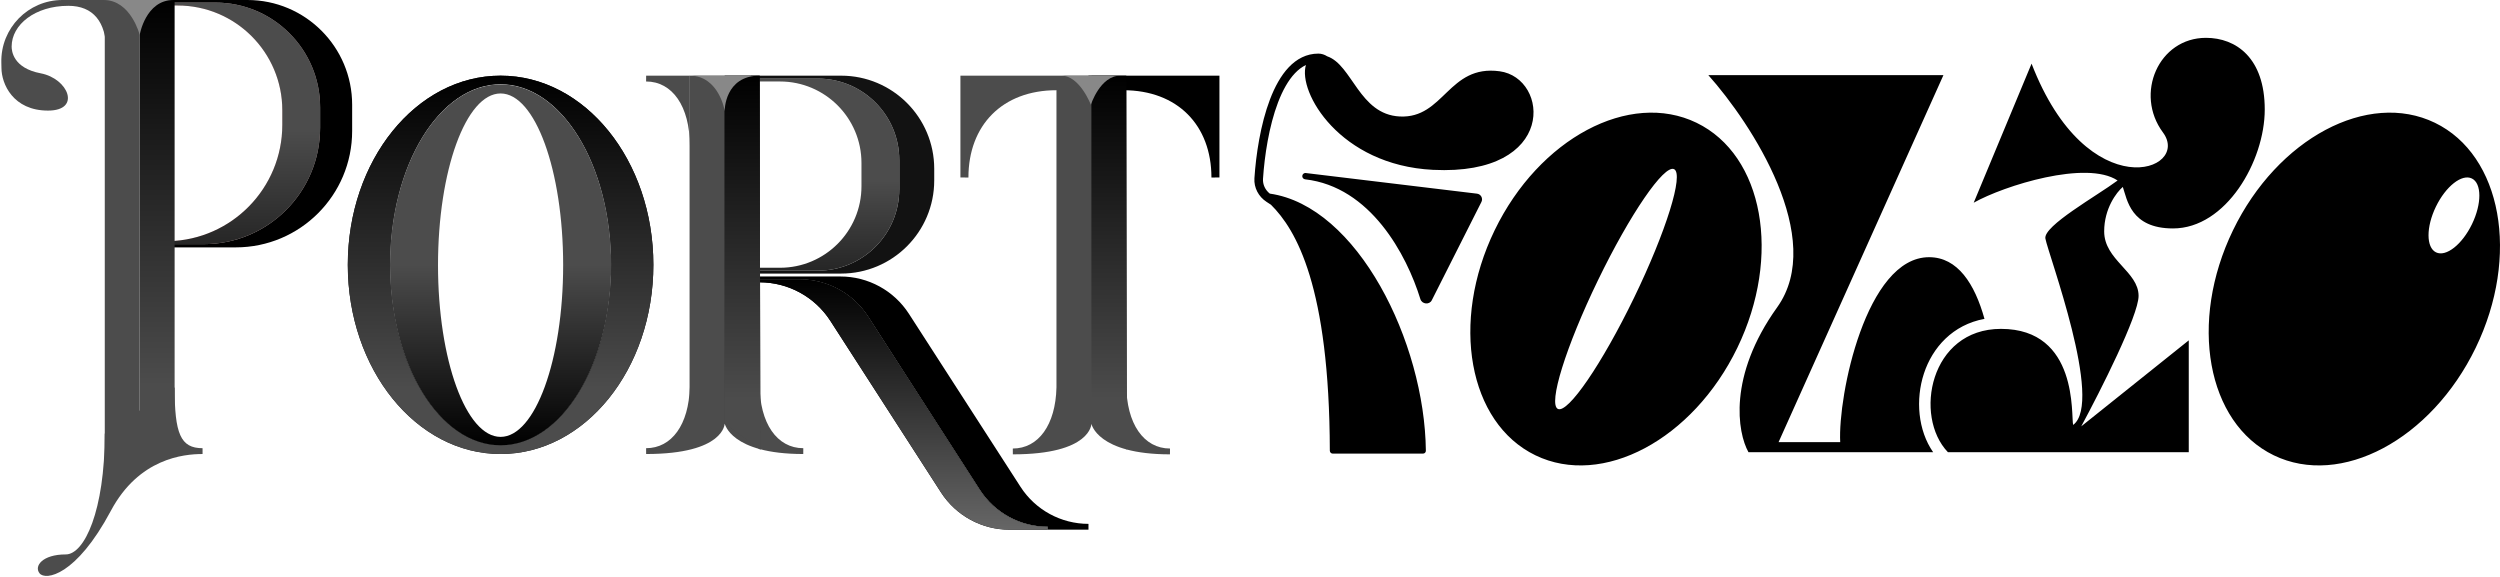
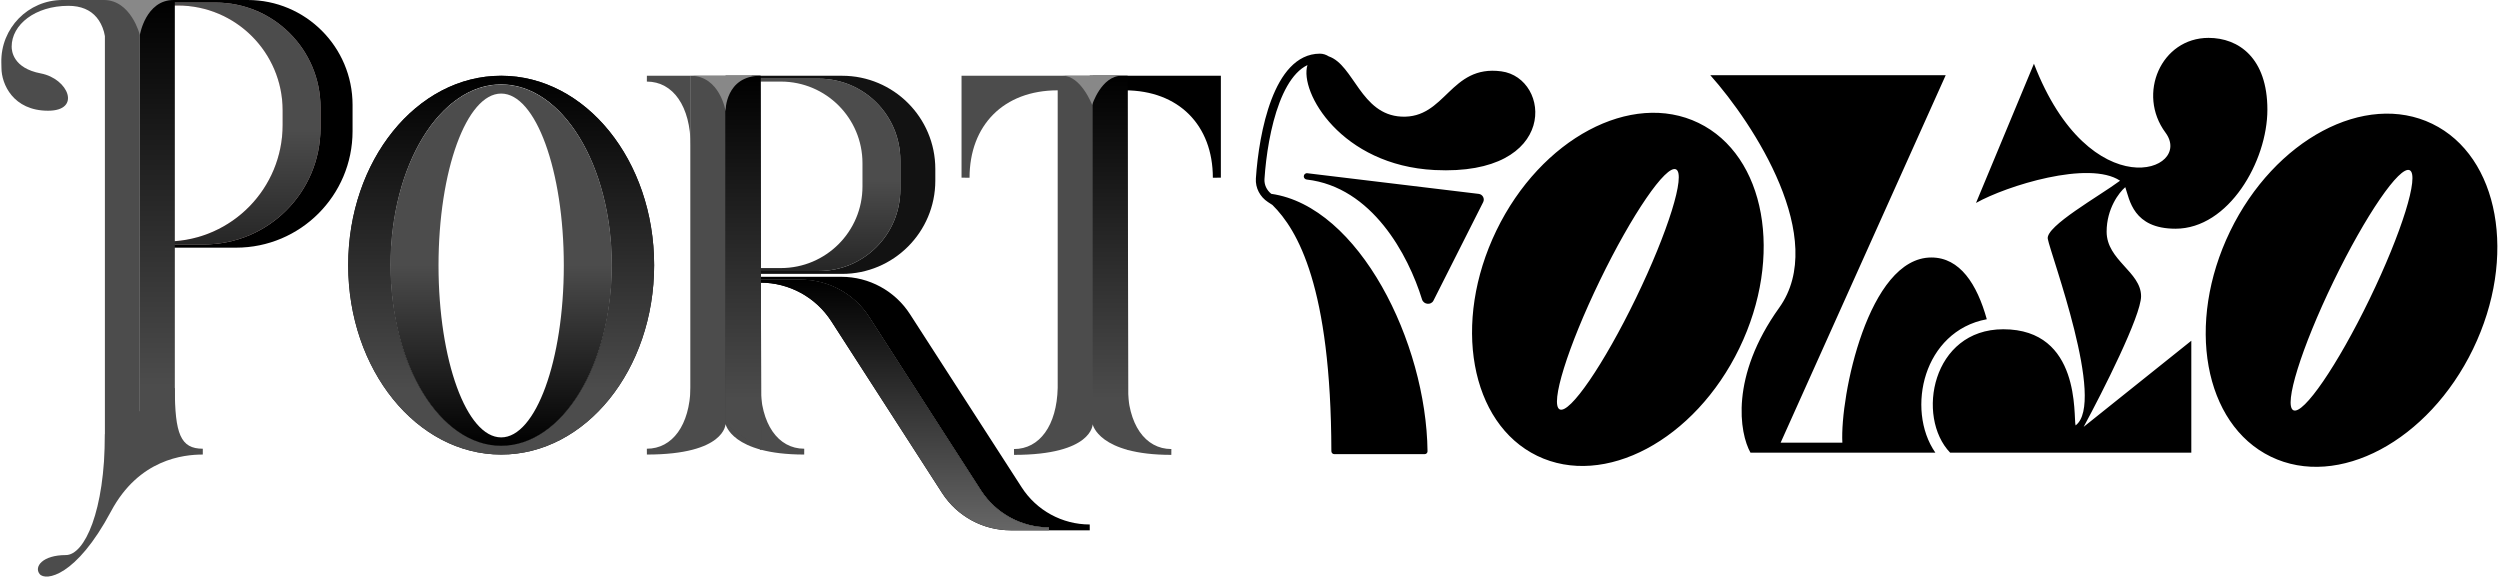
- <svg xmlns="http://www.w3.org/2000/svg" width="859" height="198" viewBox="0 0 859 198" fill="none">
+ <svg xmlns="http://www.w3.org/2000/svg" width="858" height="198" viewBox="0 0 858 198" fill="none">
  <path d="M22.6 190.5C29 190.5 36 175.5 36 149L60 133.107C60 149 62 154 69.6 154V156C63.1 156 47.7 157.5 38.1 175.5C26.1 198 15.6 199.5 13.6 197C11.6 194.5 14.6 190.5 22.6 190.5Z" fill="#4C4C4C" />
  <path d="M261 132C261 145.5 267.013 154 276.013 154C276.013 154.5 276.013 154 276 156C251 156 249.006 145.5 249.006 145.5C249.006 145.5 249.006 156 222.013 156C222.013 155 222 154.5 222 154C230.773 154 236.706 145.923 237 133.012V26H261V132Z" fill="#4C4C4C" />
  <path d="M387 132.112C387 145.612 393.013 154.112 402.013 154.112C402.013 154.612 402.013 154.112 402 156.112C377 156.112 375.006 145.612 375.006 145.612C375.006 145.612 375.006 156.112 348.013 156.112C348.013 155.112 348 154.612 348 154.112C356.773 154.112 362.706 146.036 363 133.124V26.112H387V132.112Z" fill="#4C4C4C" />
  <path d="M237.013 26L222.013 26C222.013 27 222 27.5 222 28C231 28 237.013 36.5 237.013 50L237.013 26Z" fill="#4C4C4C" />
  <path d="M330 26H375V31H363C344.438 31 332.75 43.015 332.75 61C332.063 61 331.375 60.974 330 60.975V26Z" fill="#4C4C4C" />
  <path d="M419 60.975C417.625 60.974 416.937 61 416.25 61C416.25 43.015 404.562 31 386 31H374V26H419V60.975Z" fill="black" />
  <path d="M74 0.888C93.882 0.888 110 17.005 110 36.888V43.888C110 65.979 92.091 83.888 70 83.888H58V82.875C79.629 82.344 97 64.645 97 42.888V37.888C97 18.005 80.882 1.888 61 1.888H58V0.888H74Z" fill="#F86464" fill-opacity="0.3" />
-   <path d="M74 0.888C93.882 0.888 110 17.005 110 36.888V43.888C110 65.979 92.091 83.888 70 83.888H58V82.875C79.629 82.344 97 64.645 97 42.888V37.888C97 18.005 80.882 1.888 61 1.888H58V0.888H74Z" fill="url(#paint0_linear_3133_90006)" />
+   <path d="M74 0.888C93.882 0.888 110 17.005 110 36.888V43.888C110 65.979 92.091 83.888 70 83.888H58V82.875C79.629 82.344 97 64.645 97 42.888V37.888C97 18.005 80.882 1.888 61 1.888H58V0.888H74Z" fill="url(#paint0_linear_3133_90008)" />
  <path d="M85 0C104.882 0 121 16.118 121 36V45C121 67.091 103.091 85 81 85H58V83.888H70C92.091 83.888 110 65.979 110 43.888V36.888C110 17.005 93.882 0.888 74 0.888H58V0H85Z" fill="black" />
-   <path d="M281 27C296.464 27 309 39.536 309 55V65C309 80.464 296.464 93 281 93H258V92H268C283.464 92 296 79.464 296 64V56C296 40.536 283.464 28 268 28H258V27H281Z" fill="url(#paint1_linear_3133_90006)" />
+   <path d="M281 27C296.464 27 309 39.536 309 55V65C309 80.464 296.464 93 281 93H258V92H268C283.464 92 296 79.464 296 64V56C296 40.536 283.464 28 268 28H258V27H281Z" fill="url(#paint1_linear_3133_90008)" />
  <path d="M289 26C306.673 26 321 40.327 321 58V62C321 79.673 306.673 94 289 94H258V93H281C296.464 93 309 80.464 309 65V55C309 39.536 296.464 27 281 27H258V26H289Z" fill="#121212" />
  <path d="M0.5 23.33L0.46 21.45C0.207 9.679 9.681 0 21.455 0L26 0.001L36.5 0V17.5C36.5 7.5 32 2 23.5 2C12 2 4 8.5 4 16C4 17.5 4.5 23.392 14 25.196C23.5 27 28 38 16.5 38C4.5 38 0.5 28.83 0.5 23.33Z" fill="#4C4C4C" />
  <path d="M172 26C200.995 26 224.5 55.102 224.5 91C224.5 126.899 200.995 156 172 156C143.005 156 119.5 126.899 119.5 91C119.5 55.102 143.005 26 172 26ZM172 28.888C151.013 28.888 134 56.646 134 90.888C134 125.129 151.013 152.888 172 152.888C192.987 152.888 210 125.129 210 90.888C210 56.646 192.987 28.888 172 28.888Z" fill="#121212" />
-   <path d="M172 26C200.995 26 224.5 55.102 224.5 91C224.5 126.899 200.995 156 172 156C143.005 156 119.5 126.899 119.5 91C119.5 55.102 143.005 26 172 26ZM172 28.888C151.013 28.888 134 56.646 134 90.888C134 125.129 151.013 152.888 172 152.888C192.987 152.888 210 125.129 210 90.888C210 56.646 192.987 28.888 172 28.888Z" fill="url(#paint2_linear_3133_90006)" />
-   <path d="M172 29C192.987 29 210 56.758 210 91C210 125.242 192.987 153 172 153C151.013 153 134 125.242 134 91C134 56.758 151.013 29 172 29ZM172 32.112C160.126 32.112 150.5 58.528 150.5 91.112C150.5 123.697 160.126 150.112 172 150.112C183.874 150.112 193.5 123.697 193.5 91.112C193.5 58.528 183.874 32.112 172 32.112Z" fill="url(#paint3_linear_3133_90006)" />
+   <path d="M172 26C200.995 26 224.5 55.102 224.5 91C224.5 126.899 200.995 156 172 156C143.005 156 119.5 126.899 119.5 91C119.5 55.102 143.005 26 172 26ZM172 28.888C151.013 28.888 134 56.646 134 90.888C134 125.129 151.013 152.888 172 152.888C192.987 152.888 210 125.129 210 90.888C210 56.646 192.987 28.888 172 28.888Z" fill="url(#paint2_linear_3133_90008)" />
+   <path d="M172 29C192.987 29 210 56.758 210 91C210 125.242 192.987 153 172 153C151.013 153 134 125.242 134 91C134 56.758 151.013 29 172 29ZM172 32.112C160.126 32.112 150.5 58.528 150.5 91.112C150.5 123.697 160.126 150.112 172 150.112C183.874 150.112 193.5 123.697 193.5 91.112C193.5 58.528 183.874 32.112 172 32.112Z" fill="url(#paint3_linear_3133_90008)" />
  <path d="M288.776 95C298.289 95 307.151 99.83 312.307 107.824L350.648 167.273C355.765 175.207 364.56 180 374 180V182H360V181C350.56 181 341.765 176.207 336.648 168.273L298.307 108.824C293.151 100.83 284.289 96 274.776 96H261V95H288.776Z" fill="black" />
  <path d="M274.776 96C284.289 96 293.151 100.83 298.307 108.824L336.648 168.273C341.765 176.207 350.56 181 360 181V182H346.848C337.335 182 328.473 177.17 323.317 169.176L285.313 110.251C279.986 101.991 270.829 97 261 97V96H274.776Z" fill="black" />
-   <path d="M274.776 96C284.289 96 293.151 100.83 298.307 108.824L336.648 168.273C341.765 176.207 350.56 181 360 181V182H346.848C337.335 182 328.473 177.17 323.317 169.176L285.313 110.251C279.986 101.991 270.829 97 261 97V96H274.776Z" fill="url(#paint4_linear_3133_90006)" />
+   <path d="M274.776 96C284.289 96 293.151 100.83 298.307 108.824L336.648 168.273C341.765 176.207 350.56 181 360 181V182H346.848C337.335 182 328.473 177.17 323.317 169.176L285.313 110.251C279.986 101.991 270.829 97 261 97V96H274.776Z" fill="url(#paint4_linear_3133_90008)" />
  <path d="M48 0H36V174L48 162.701V0Z" fill="#4C4C4C" />
  <path d="M249 38L237 26V154L249 145.5V38Z" fill="#4C4C4C" />
-   <path d="M48 0H60L60 156L48 144V0Z" fill="url(#paint5_linear_3133_90006)" />
-   <path d="M249 38.078L261 26L261.268 154.5L249 145.5V38.078Z" fill="url(#paint6_linear_3133_90006)" />
-   <path d="M249 26H261L261.268 154.5L249 145.5V26Z" fill="url(#paint7_linear_3133_90006)" />
-   <path d="M375 26H387L387.268 154.5L375 145.5V26Z" fill="url(#paint8_linear_3133_90006)" />
+   <path d="M48 0H60L60 156L48 144V0Z" fill="url(#paint5_linear_3133_90008)" />
+   <path d="M249 38.078L261 26L261.268 154.5L249 145.5V38.078Z" fill="url(#paint6_linear_3133_90008)" />
+   <path d="M249 26H261L261.268 154.5L249 145.5V26Z" fill="url(#paint7_linear_3133_90008)" />
+   <path d="M375 26H387L387.268 154.5L375 145.5V26Z" fill="url(#paint8_linear_3133_90008)" />
  <path d="M260.999 26C248.999 26.002 248.999 38 248.999 38C248.999 38 247.01 26.058 237.072 26.001C234.166 26.001 232.919 26.001 236.999 26C237.024 26 237.048 26 237.072 26.001C241.289 26.001 248.999 26 248.999 26C248.999 26 272.999 25.999 260.999 26Z" fill="#888888" />
  <path d="M48 12C48 12 50 0 59.607 6.14089e-05C69.214 -1.56572e-05 47.607 6.14089e-05 47.607 6.14089e-05H35.607C45 6.2095e-05 48 12 48 12Z" fill="#888888" />
  <path d="M374.822 36C374.822 36 378 26 384.927 26C391.854 26 374.822 26 374.822 26C374.822 26 358.436 26 364.718 26C371 26 374.822 36 374.822 36Z" fill="#888888" />
-   <path d="M513.564 79.113C528.853 47.563 559.912 31.031 582.936 42.188C605.96 53.346 612.23 87.967 596.942 119.517C581.653 151.066 550.595 167.599 527.571 156.442C504.547 145.285 498.275 110.663 513.564 79.113ZM767.263 79.113C782.552 47.563 813.61 31.032 836.634 42.188C859.658 53.346 865.93 87.966 850.641 119.517C835.352 151.067 804.293 167.599 781.269 156.441C758.245 145.284 751.975 110.663 767.263 79.113ZM452.987 18.419C454.115 18.419 455.127 18.776 456.025 19.347C464.658 22.293 467.011 39.326 480.942 40.025C496.193 40.791 497.625 22.12 515.262 24.485C532.351 26.777 535.155 60.504 492.352 58.355C460.312 56.745 445.867 31.631 448.718 22.336C447.365 22.979 446.114 23.933 444.951 25.159C442.625 27.609 440.695 31.102 439.132 35.196C436.007 43.38 434.487 53.577 433.968 61.435C433.839 63.396 434.73 65.284 436.303 66.524C466.386 70.826 489.529 117.468 489.928 154.881C489.934 155.425 489.493 155.86 488.949 155.86H457.914C457.369 155.86 456.928 155.398 456.927 154.854C456.793 98.438 445.359 78.916 436.702 70.348L435.161 69.343C432.461 67.582 430.802 64.526 431.019 61.239C431.547 53.237 433.099 42.713 436.372 34.142C438.007 29.858 440.109 25.966 442.807 23.124C445.53 20.256 448.906 18.419 452.987 18.419ZM611.115 151.919H632.297C631.476 135.991 641.165 88.371 662.84 88.371C672.638 88.371 678.51 97.499 681.867 109.564C670.94 111.583 664 119.413 661.065 128.335C658.128 137.262 659.007 147.876 664.223 155.367H600.77C596.993 148.635 593.677 129.259 610.622 105.613C627.568 81.968 601.92 42.558 586.977 25.809H667.766L611.115 151.919ZM757.97 13C768.315 13 778.167 19.897 778.167 37.631C778.167 55.365 764.867 78.493 746.64 78.493C732.059 78.493 730.876 68.502 729.398 64.232C727.263 66.039 722.995 71.622 722.995 79.504C722.995 89.356 734.817 93.297 734.817 101.672C734.817 108.371 721.68 134.349 715.112 146.5L752.059 116.943V155.367H669.298C657.476 143.051 663.073 113.002 687.526 113.002C714.305 113.002 711.542 143.052 712.334 146.008C722.857 138.254 703.782 87.386 702.796 81.967C702.009 77.632 720.545 67.275 727.606 62.02C716.965 54.927 688.675 63.74 678.165 69.651L698.048 21.867C717.26 71.621 753.044 58.814 743.192 45.513C733.339 32.212 741.714 13 757.97 13ZM575.212 58.126C571.789 56.467 560.078 73.563 549.054 96.311C538.031 119.06 531.87 138.846 535.293 140.505C538.718 142.161 550.429 125.066 561.452 102.319C572.475 79.572 578.635 59.786 575.212 58.126ZM448.668 59.452L507.497 66.541C508.853 66.705 509.636 68.165 509.02 69.385L491.962 103.169C491.126 104.824 488.59 104.542 488.043 102.771C483.323 87.481 470.877 64.17 448.453 61.617C447.895 61.554 447.458 61.087 447.457 60.526C447.457 59.878 448.024 59.375 448.668 59.452ZM849.326 61.325C845.902 59.666 840.373 64.003 836.976 71.013C833.579 78.022 833.601 85.05 837.025 86.709C840.448 88.368 845.977 84.03 849.373 77.02C852.77 70.011 852.749 62.984 849.326 61.325Z" fill="black" />
+   <path d="M765.359 79.408C780.648 47.858 811.707 31.326 834.731 42.483C857.755 53.641 864.025 88.262 848.737 119.812C833.448 151.361 802.39 167.894 779.366 156.737C756.342 145.58 750.07 110.958 765.359 79.408ZM513.564 79.113C528.853 47.563 559.912 31.031 582.936 42.188C605.96 53.346 612.23 87.967 596.942 119.517C581.653 151.066 550.595 167.599 527.571 156.442C504.547 145.285 498.275 110.663 513.564 79.113ZM452.987 18.419C454.115 18.419 455.127 18.776 456.025 19.347C464.658 22.293 467.011 39.326 480.942 40.025C496.193 40.791 497.625 22.12 515.262 24.485C532.351 26.777 535.155 60.504 492.352 58.355C460.312 56.745 445.867 31.631 448.718 22.336C447.365 22.979 446.114 23.933 444.951 25.159C442.625 27.609 440.695 31.102 439.132 35.196C436.007 43.38 434.487 53.577 433.968 61.435C433.839 63.396 434.73 65.284 436.303 66.524C466.386 70.826 489.529 117.468 489.928 154.881C489.934 155.425 489.492 155.86 488.949 155.86H457.914C457.369 155.86 456.928 155.398 456.927 154.854C456.793 98.438 445.359 78.916 436.702 70.348L435.161 69.343C432.461 67.582 430.802 64.526 431.019 61.239C431.547 53.237 433.099 42.713 436.372 34.142C438.007 29.858 440.109 25.966 442.807 23.124C445.53 20.256 448.906 18.419 452.987 18.419ZM611.115 151.919H632.297C631.476 135.991 641.165 88.371 662.84 88.371C672.638 88.371 678.51 97.499 681.867 109.564C670.94 111.583 664 119.413 661.065 128.335C658.128 137.262 659.007 147.876 664.223 155.367H600.77C596.993 148.635 593.677 129.259 610.623 105.613C627.568 81.968 601.92 42.558 586.977 25.809H667.766L611.115 151.919ZM757.97 13C768.315 13 778.167 19.897 778.167 37.631C778.167 55.365 764.867 78.493 746.64 78.493C732.059 78.493 730.876 68.502 729.398 64.232C727.263 66.039 722.995 71.622 722.995 79.504C722.995 89.356 734.817 93.297 734.817 101.672C734.817 108.371 721.68 134.349 715.112 146.5L752.059 116.943V155.367H669.298C657.476 143.051 663.073 113.002 687.526 113.002C714.305 113.002 711.542 143.052 712.334 146.008C722.857 138.254 703.782 87.386 702.796 81.967C702.009 77.632 720.545 67.275 727.606 62.02C716.965 54.927 688.675 63.74 678.165 69.651L698.048 21.867C717.26 71.621 753.044 58.814 743.192 45.513C733.339 32.212 741.714 13 757.97 13ZM827.007 58.421C823.583 56.763 811.872 73.859 800.849 96.606C789.826 119.354 783.665 139.14 787.088 140.8C790.513 142.456 802.224 125.361 813.247 102.614C824.27 79.867 830.43 60.081 827.007 58.421ZM575.212 58.126C571.789 56.467 560.078 73.563 549.054 96.311C538.031 119.06 531.87 138.846 535.293 140.505C538.718 142.161 550.429 125.066 561.452 102.319C572.475 79.572 578.635 59.786 575.212 58.126ZM448.668 59.452L507.497 66.541C508.853 66.705 509.636 68.165 509.02 69.385L491.962 103.169C491.126 104.824 488.59 104.542 488.043 102.771C483.323 87.481 470.877 64.17 448.453 61.617C447.895 61.554 447.458 61.087 447.457 60.526C447.457 59.878 448.024 59.375 448.668 59.452Z" fill="black" />
  <defs>
-     <linearGradient id="paint0_linear_3133_90006" x1="84.568" y1="44.903" x2="84.568" y2="122.873" gradientUnits="userSpaceOnUse">
+     <linearGradient id="paint0_linear_3133_90008" x1="84.568" y1="44.903" x2="84.568" y2="122.873" gradientUnits="userSpaceOnUse">
      <stop stop-color="#4C4C4C" />
      <stop offset="1" />
    </linearGradient>
-     <linearGradient id="paint1_linear_3133_90006" x1="284.057" y1="62" x2="284.057" y2="124" gradientUnits="userSpaceOnUse">
+     <linearGradient id="paint1_linear_3133_90008" x1="284.057" y1="62" x2="284.057" y2="124" gradientUnits="userSpaceOnUse">
      <stop stop-color="#4C4C4C" />
      <stop offset="1" />
    </linearGradient>
-     <linearGradient id="paint2_linear_3133_90006" x1="173.147" y1="26" x2="173.147" y2="133.5" gradientUnits="userSpaceOnUse">
+     <linearGradient id="paint2_linear_3133_90008" x1="173.147" y1="26" x2="173.147" y2="133.5" gradientUnits="userSpaceOnUse">
      <stop />
      <stop offset="1" stop-color="#4C4C4C" />
    </linearGradient>
-     <linearGradient id="paint3_linear_3133_90006" x1="172.83" y1="91" x2="172.83" y2="153" gradientUnits="userSpaceOnUse">
+     <linearGradient id="paint3_linear_3133_90008" x1="172.83" y1="91" x2="172.83" y2="153" gradientUnits="userSpaceOnUse">
      <stop stop-color="#4C4C4C" />
      <stop offset="1" />
    </linearGradient>
-     <linearGradient id="paint4_linear_3133_90006" x1="310.5" y1="96" x2="310.5" y2="182" gradientUnits="userSpaceOnUse">
+     <linearGradient id="paint4_linear_3133_90008" x1="310.5" y1="96" x2="310.5" y2="182" gradientUnits="userSpaceOnUse">
      <stop />
      <stop offset="1" stop-color="#666666" />
    </linearGradient>
-     <linearGradient id="paint5_linear_3133_90006" x1="54" y1="0" x2="54" y2="132.5" gradientUnits="userSpaceOnUse">
+     <linearGradient id="paint5_linear_3133_90008" x1="54" y1="0" x2="54" y2="132.5" gradientUnits="userSpaceOnUse">
      <stop />
      <stop offset="1" stop-color="#4C4C4C" />
    </linearGradient>
-     <linearGradient id="paint6_linear_3133_90006" x1="255" y1="26" x2="255" y2="158.5" gradientUnits="userSpaceOnUse">
+     <linearGradient id="paint6_linear_3133_90008" x1="255" y1="26" x2="255" y2="158.5" gradientUnits="userSpaceOnUse">
      <stop />
      <stop offset="1" stop-color="#4C4C4C" />
    </linearGradient>
-     <linearGradient id="paint7_linear_3133_90006" x1="255" y1="26" x2="255" y2="137" gradientUnits="userSpaceOnUse">
+     <linearGradient id="paint7_linear_3133_90008" x1="255" y1="26" x2="255" y2="137" gradientUnits="userSpaceOnUse">
      <stop />
      <stop offset="1" stop-color="#4C4C4C" />
    </linearGradient>
-     <linearGradient id="paint8_linear_3133_90006" x1="381" y1="26" x2="381" y2="137" gradientUnits="userSpaceOnUse">
+     <linearGradient id="paint8_linear_3133_90008" x1="381" y1="26" x2="381" y2="137" gradientUnits="userSpaceOnUse">
      <stop />
      <stop offset="1" stop-color="#4C4C4C" />
    </linearGradient>
  </defs>
</svg>
